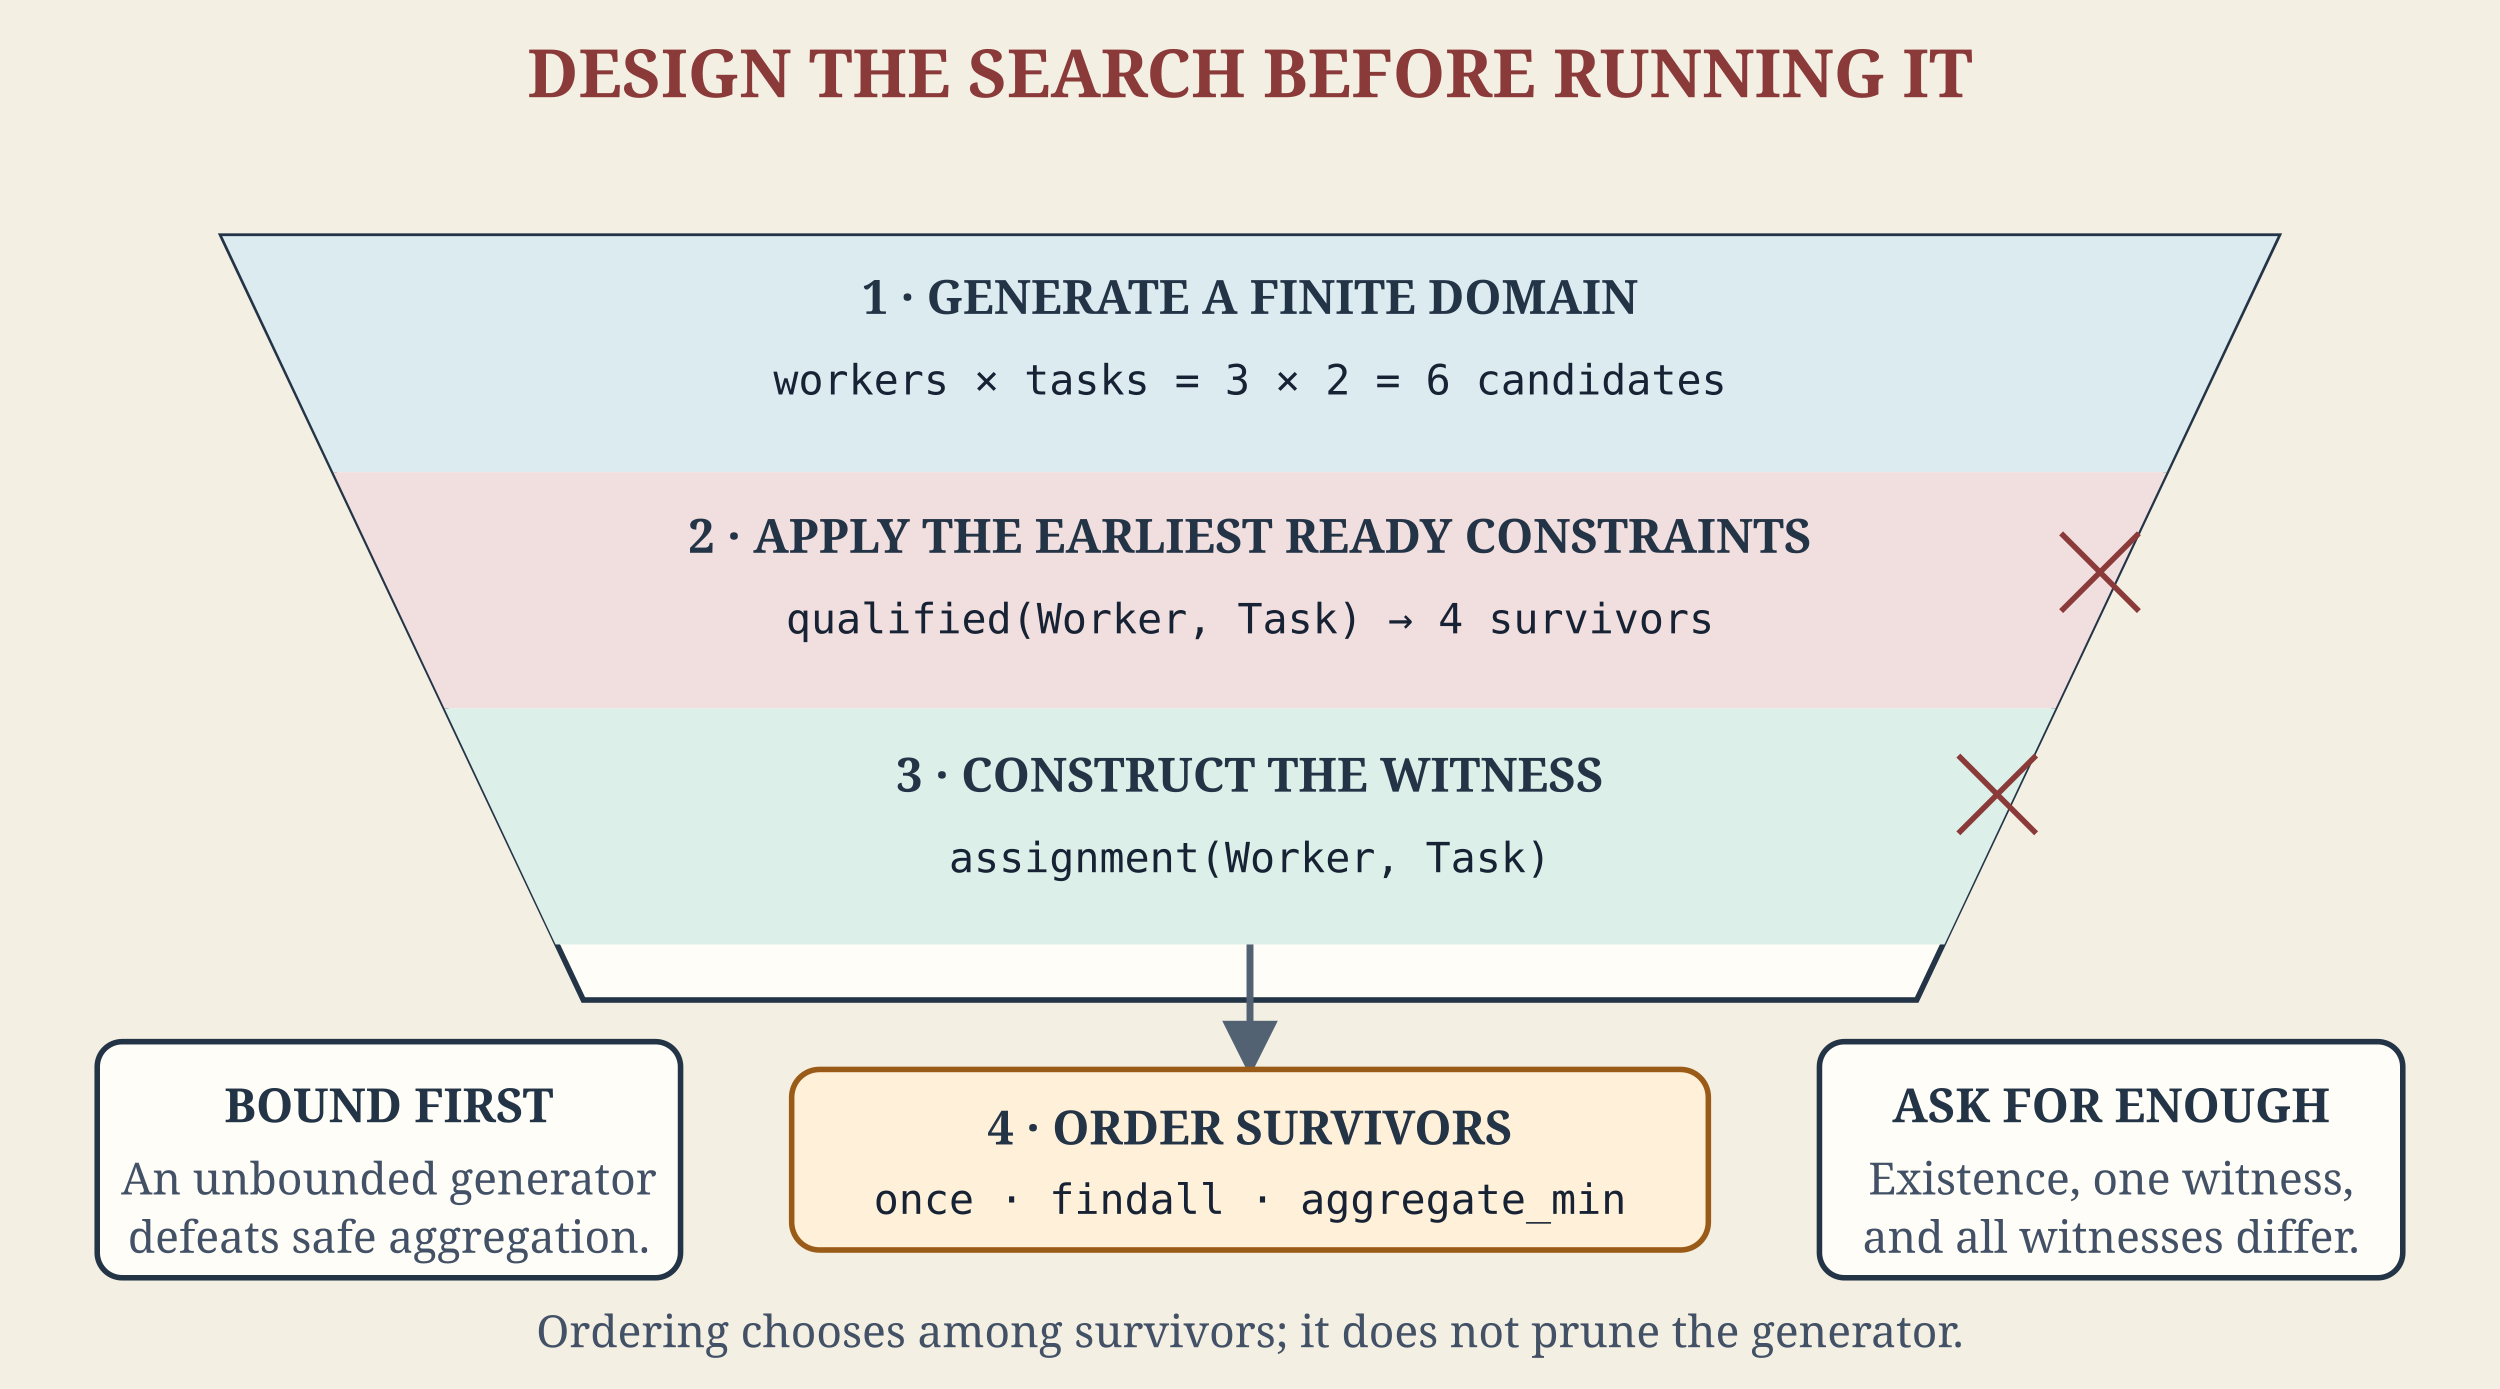
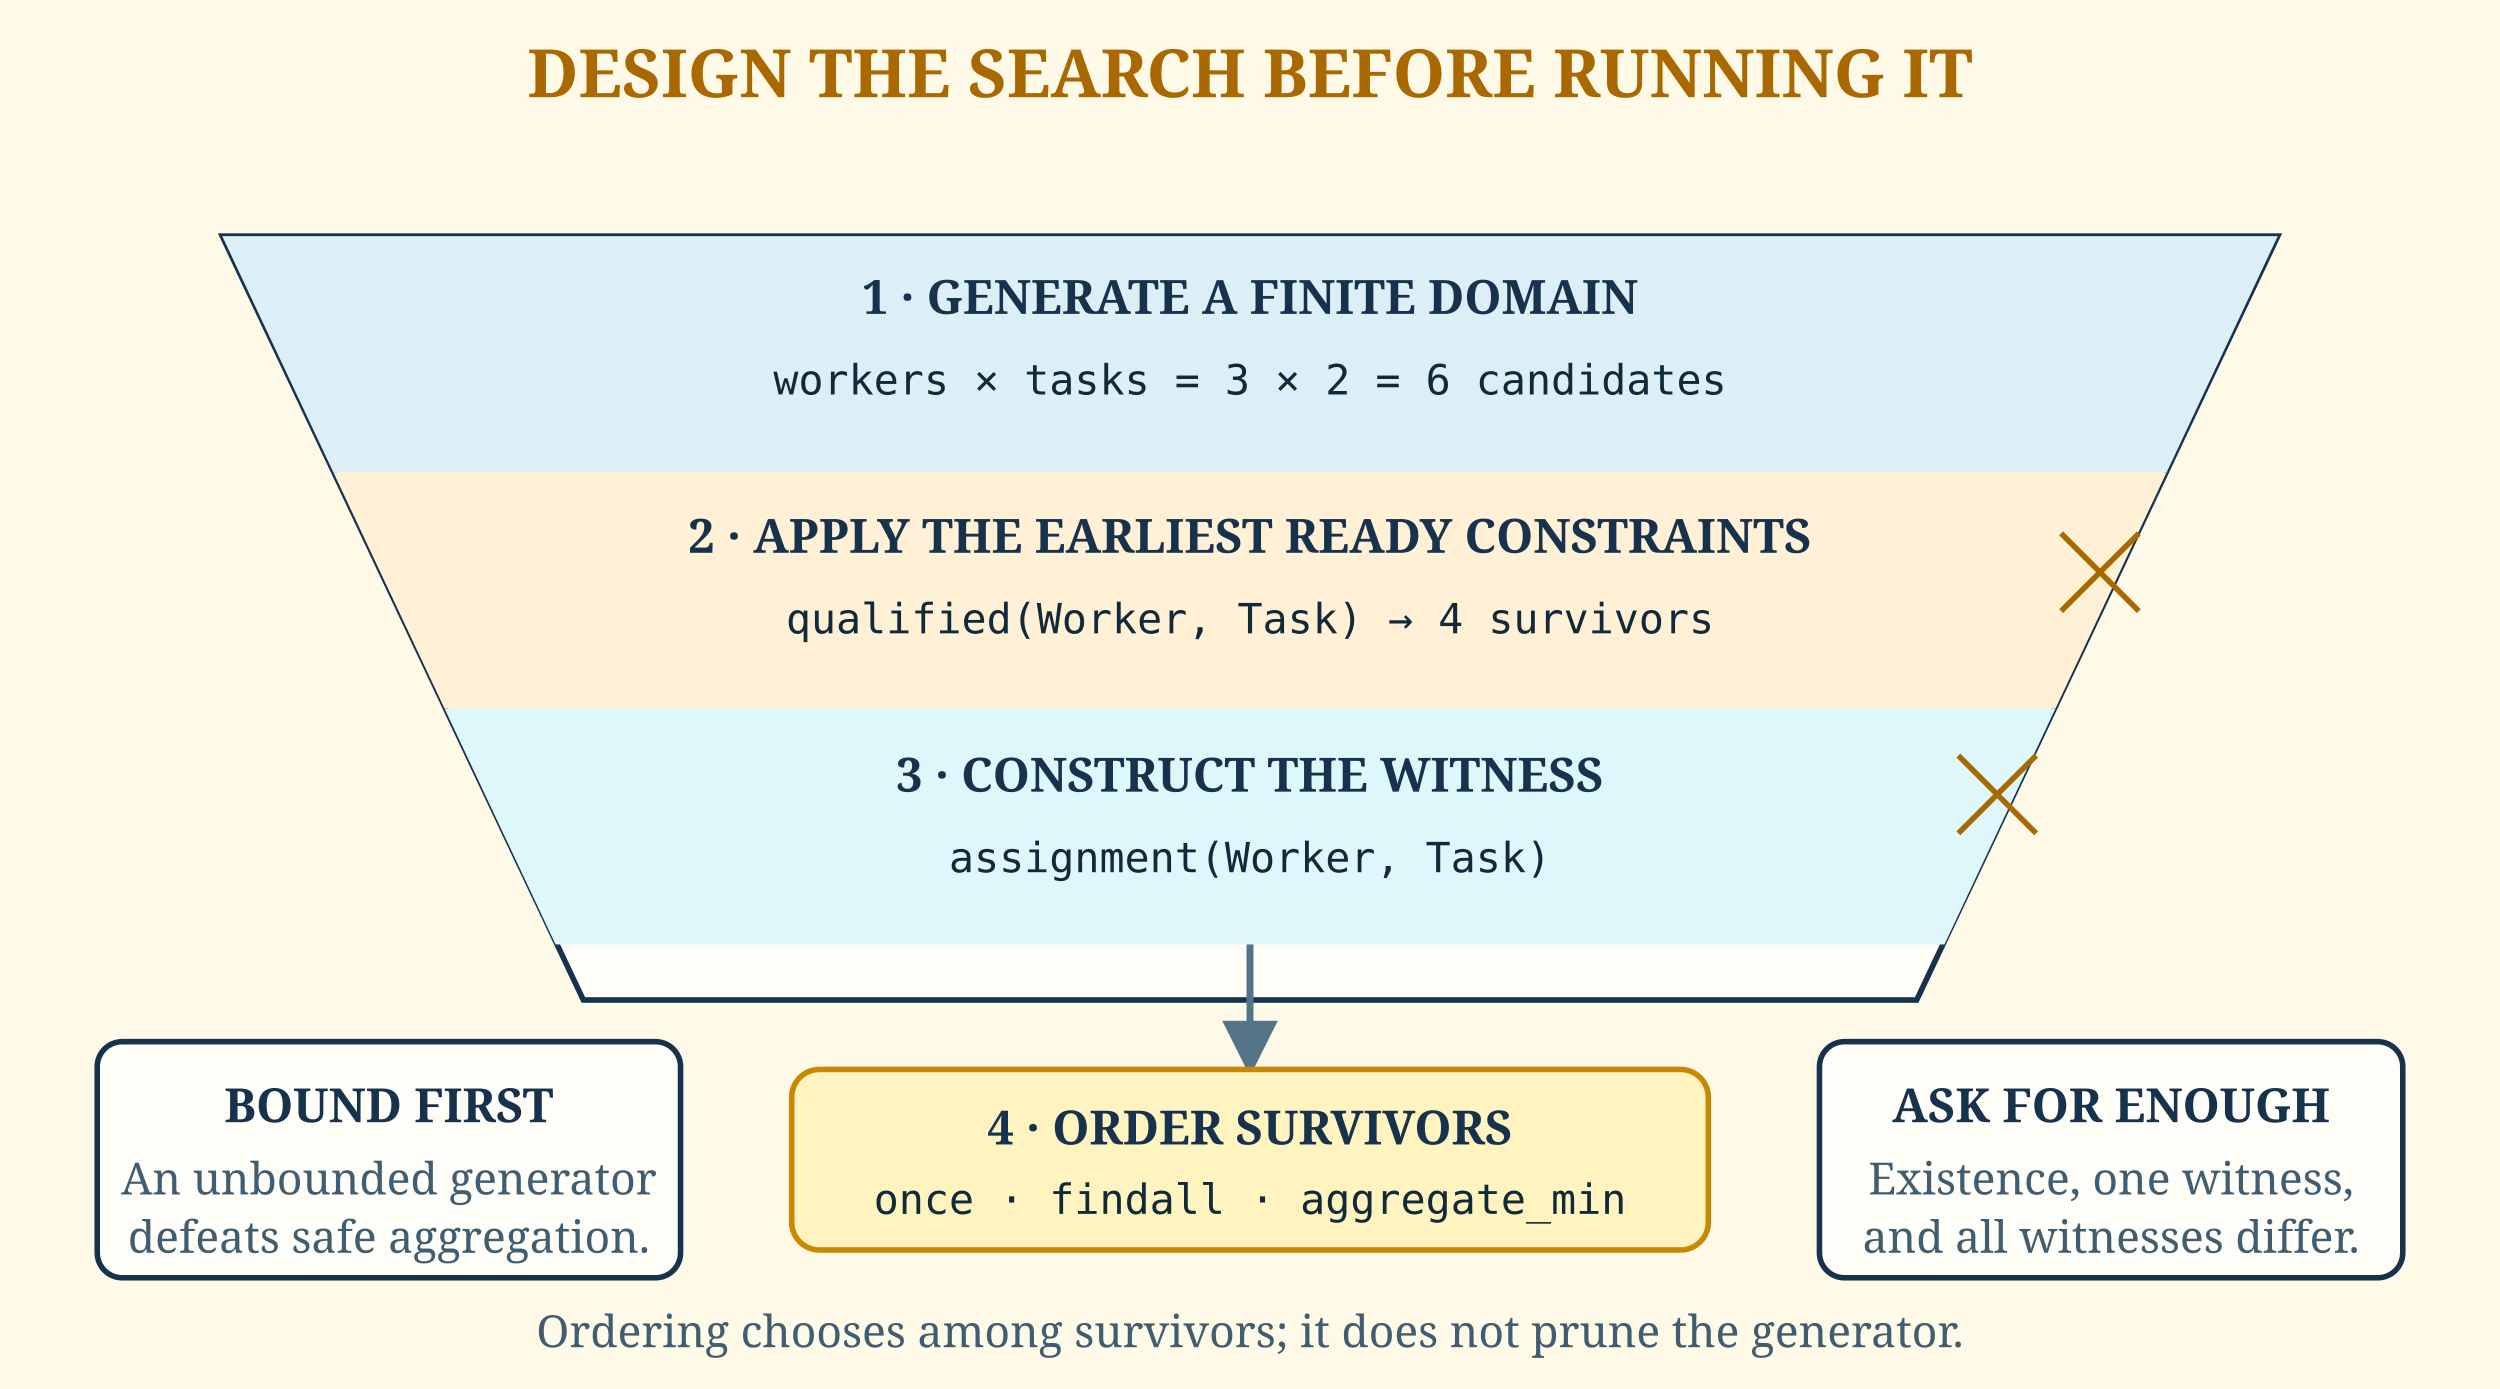
<svg xmlns="http://www.w3.org/2000/svg" width="900" height="500" viewBox="0 0 900 500" role="img" aria-labelledby="title desc">
  <defs>
    <style>
-       .paper{fill:#fffdf7;stroke:#243447;stroke-width:2}.green{fill:#dcefe8;stroke:#2f6f55;stroke-width:2}
-       .gold{fill:#fff0d9;stroke:#9a5b18;stroke-width:2}.rose{fill:#f1dfdf;stroke:#8b3a3a;stroke-width:2}
-       .title{fill:#8b3a3a;font:bold 24px Georgia,serif}.label{fill:#243447;font:bold 17px Georgia,serif}
-       .prose{fill:#435166;font:16px Georgia,serif}.code{fill:#172334;font:15px ui-monospace,SFMono-Regular,Consolas,monospace}
-       .line{fill:none;stroke:#526273;stroke-width:2.5}.cut{fill:none;stroke:#8b3a3a;stroke-width:2}
+       .paper{fill:#FFFDF8;stroke:#17324D;stroke-width:2}.green{fill:#DDF7FB;stroke:#008EAA;stroke-width:2}
+       .gold{fill:#FFF4BF;stroke:#C88900;stroke-width:2}.rose{fill:#FFF0D6;stroke:#A96800;stroke-width:2}
+       .title{fill:#A96800;font:bold 24px Georgia,serif}.label{fill:#17324D;font:bold 17px Georgia,serif}
+       .prose{fill:#405E70;font:16px Georgia,serif}.code{fill:#102A3A;font:15px ui-monospace,SFMono-Regular,Consolas,monospace}
+       .line{fill:none;stroke:#537487;stroke-width:2.5}.cut{fill:none;stroke:#A96800;stroke-width:2}
    </style>
    <marker id="arrow" markerWidth="8" markerHeight="8" refX="7" refY="4" orient="auto">
-       <path d="M0 0L8 4L0 8Z" fill="#526273" />
+       <path d="M0 0L8 4L0 8Z" fill="#537487" />
    </marker>
  </defs>
-   <rect width="900" height="500" fill="#f4efe3" />
+   <rect width="900" height="500" fill="#FFF9E8" />
  <text class="title" x="450" y="35" text-anchor="middle">DESIGN THE SEARCH BEFORE RUNNING IT</text>
-   <path d="M80 85H820L690 360H210Z" fill="#fffdf7" stroke="#243447" stroke-width="2" />
-   <path d="M80 85H820L780 170H120Z" fill="#dcebf0" />
-   <path d="M120 170H780L740 255H160Z" fill="#f1dfdf" />
-   <path d="M160 255H740L700 340H200Z" fill="#dcefe8" />
+   <path d="M80 85H820L690 360H210Z" fill="#FFFDF8" stroke="#17324D" stroke-width="2" />
+   <path d="M80 85H820L780 170H120Z" fill="#DCEFF7" />
+   <path d="M120 170H780L740 255H160Z" fill="#FFF0D6" />
+   <path d="M160 255H740L700 340H200Z" fill="#DDF7FB" />
  <text class="label" x="450" y="113" text-anchor="middle">1 · GENERATE A FINITE DOMAIN</text>
  <text class="code" x="450" y="142" text-anchor="middle">workers × tasks = 3 × 2 = 6 candidates</text>
  <text class="label" x="450" y="199" text-anchor="middle">2 · APPLY THE EARLIEST READY CONSTRAINTS</text>
  <text class="code" x="450" y="228" text-anchor="middle">qualified(Worker, Task) → 4 survivors</text>
  <text class="label" x="450" y="285" text-anchor="middle">3 · CONSTRUCT THE WITNESS</text>
  <text class="code" x="450" y="314" text-anchor="middle">assignment(Worker, Task)</text>
  <path class="line" marker-end="url(#arrow)" d="M450 340V385" />
  <rect class="gold" x="285" y="385" width="330" height="65" rx="10" />
  <text class="label" x="450" y="412" text-anchor="middle">4 · ORDER SURVIVORS</text>
  <text class="code" x="450" y="437" text-anchor="middle">once · findall · aggregate_min</text>
  <path class="cut" d="M742 192L770 220M770 192L742 220M705 272L733 300M733 272L705 300" />
  <rect class="paper" x="35" y="375" width="210" height="85" rx="9" />
  <text class="label" x="140" y="404" text-anchor="middle">BOUND FIRST</text>
  <text class="prose" x="140" y="430" text-anchor="middle">An unbounded generator</text>
  <text class="prose" x="140" y="451" text-anchor="middle">defeats safe aggregation.</text>
  <rect class="paper" x="655" y="375" width="210" height="85" rx="9" />
  <text class="label" x="760" y="404" text-anchor="middle">ASK FOR ENOUGH</text>
  <text class="prose" x="760" y="430" text-anchor="middle">Existence, one witness,</text>
  <text class="prose" x="760" y="451" text-anchor="middle">and all witnesses differ.</text>
  <text class="prose" x="450" y="485" text-anchor="middle">Ordering chooses among survivors; it does not prune the generator.</text>
</svg>
